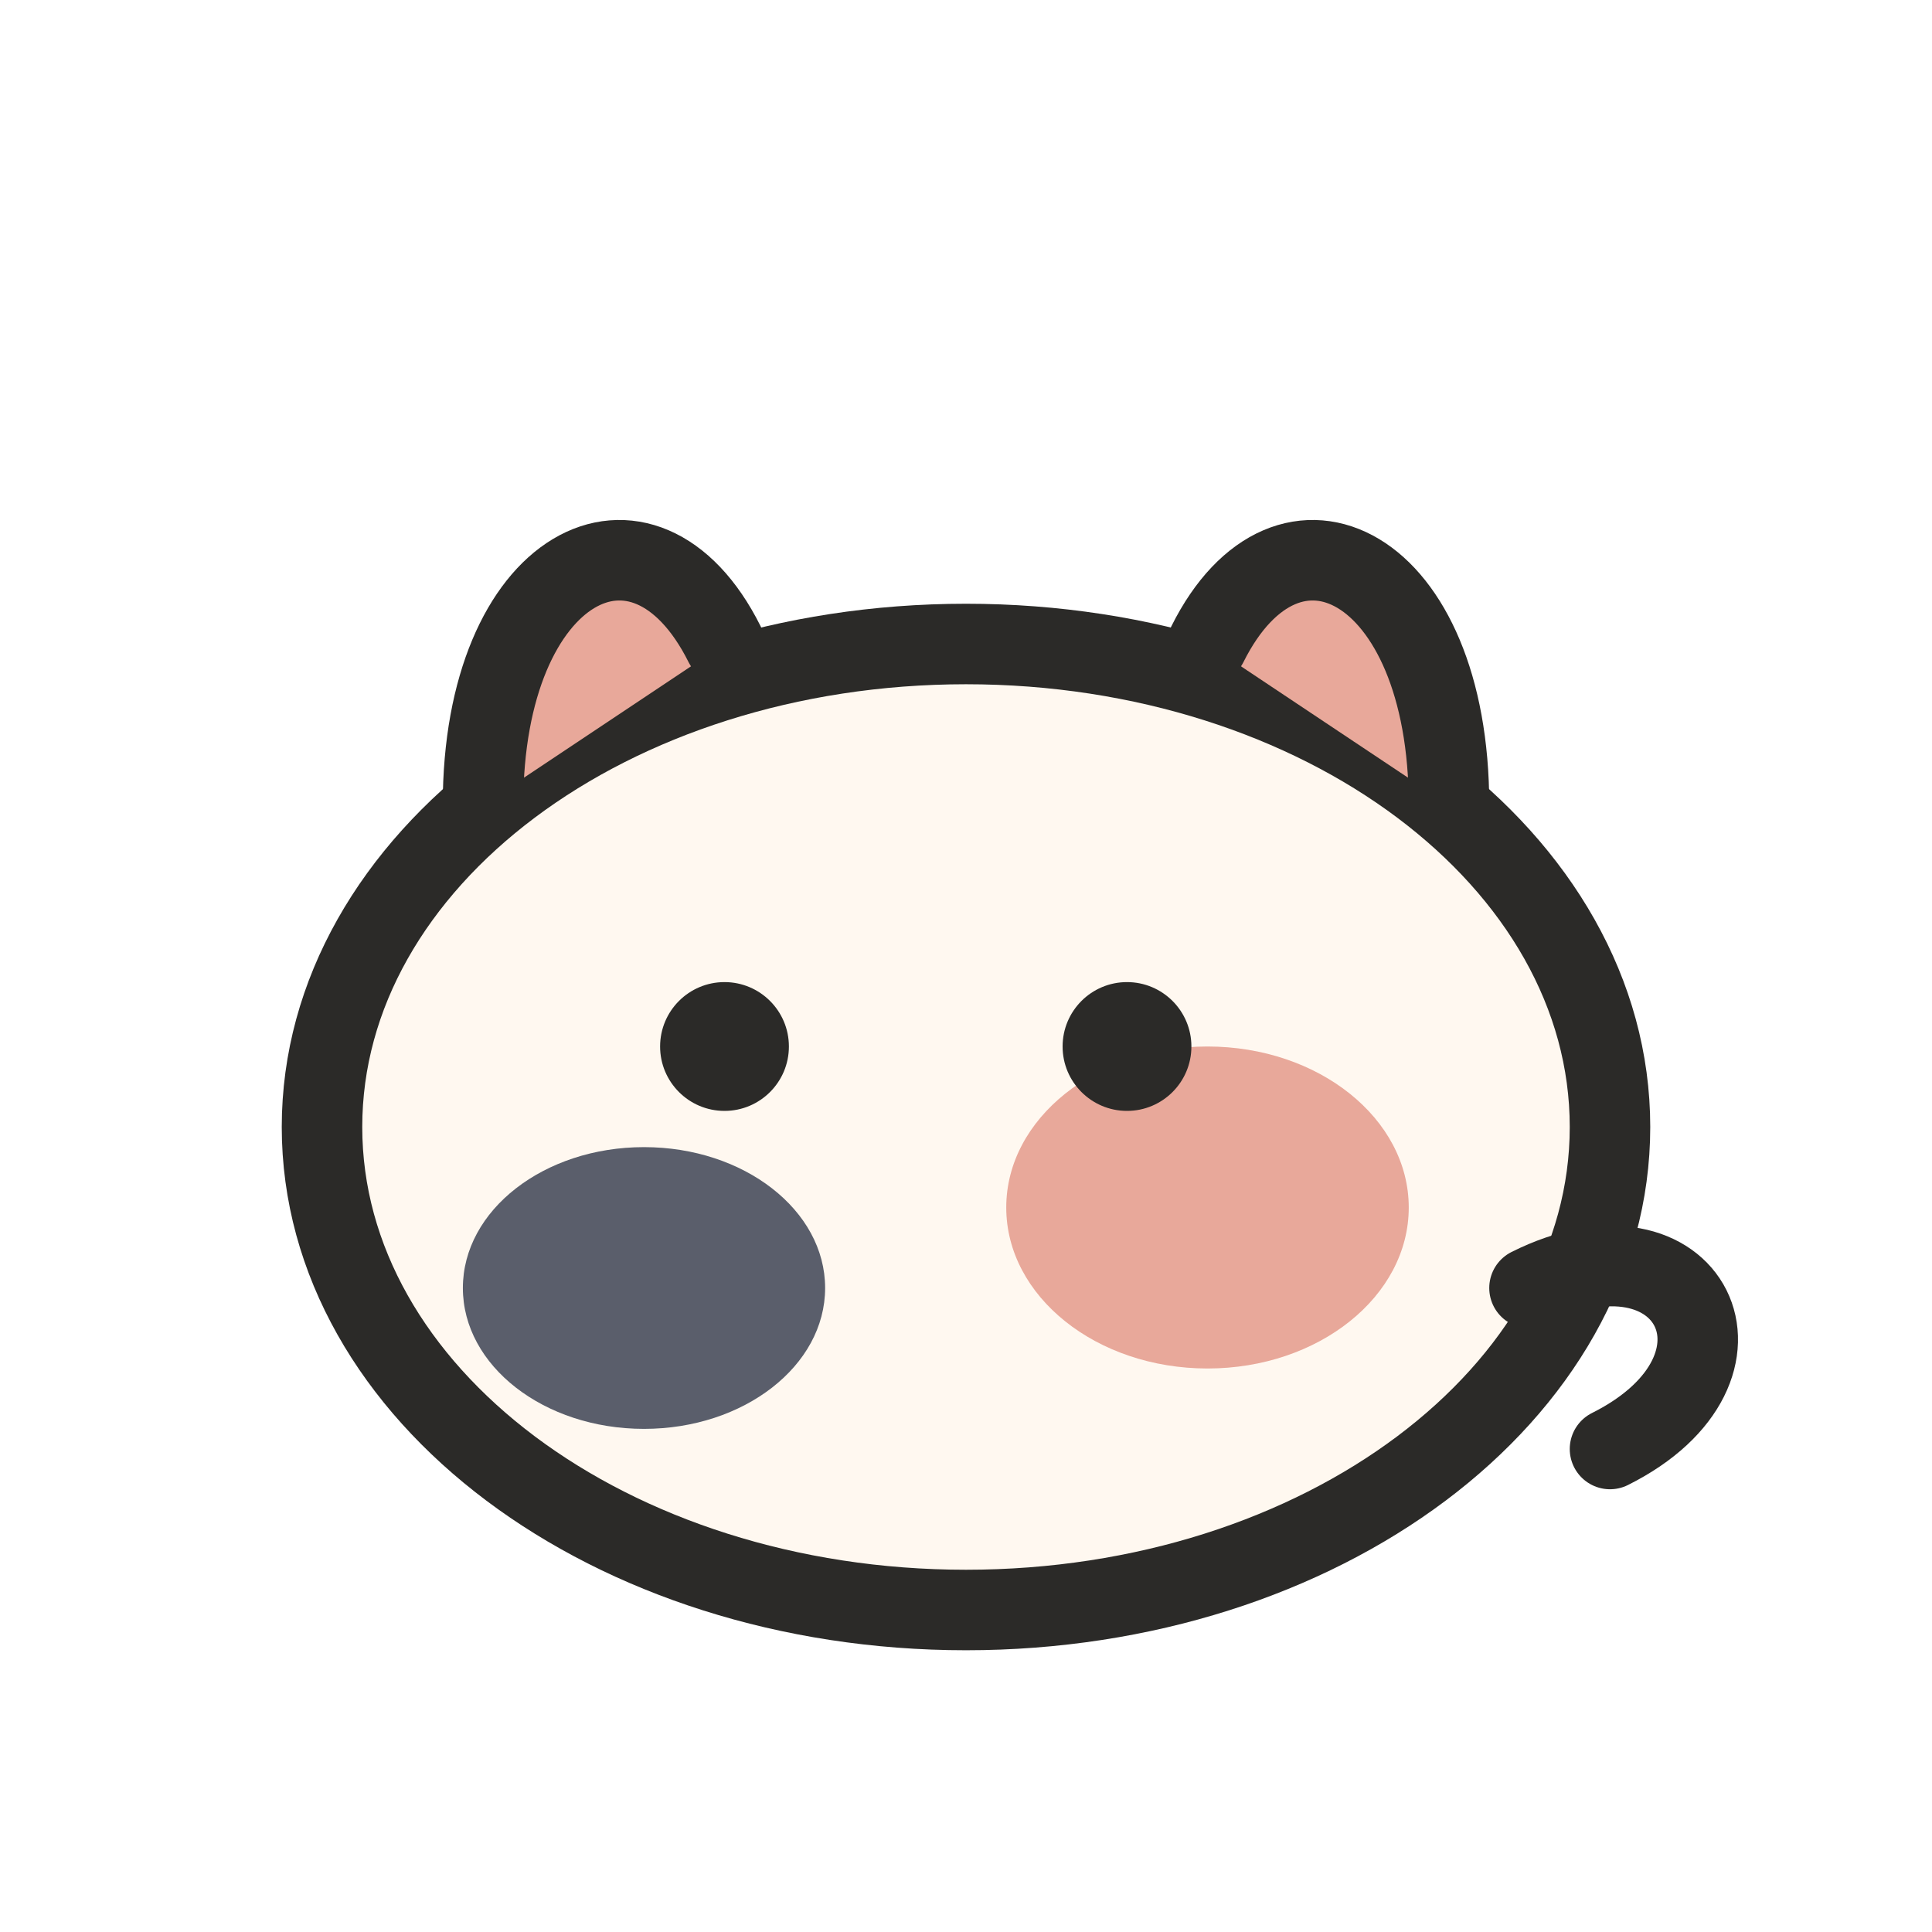
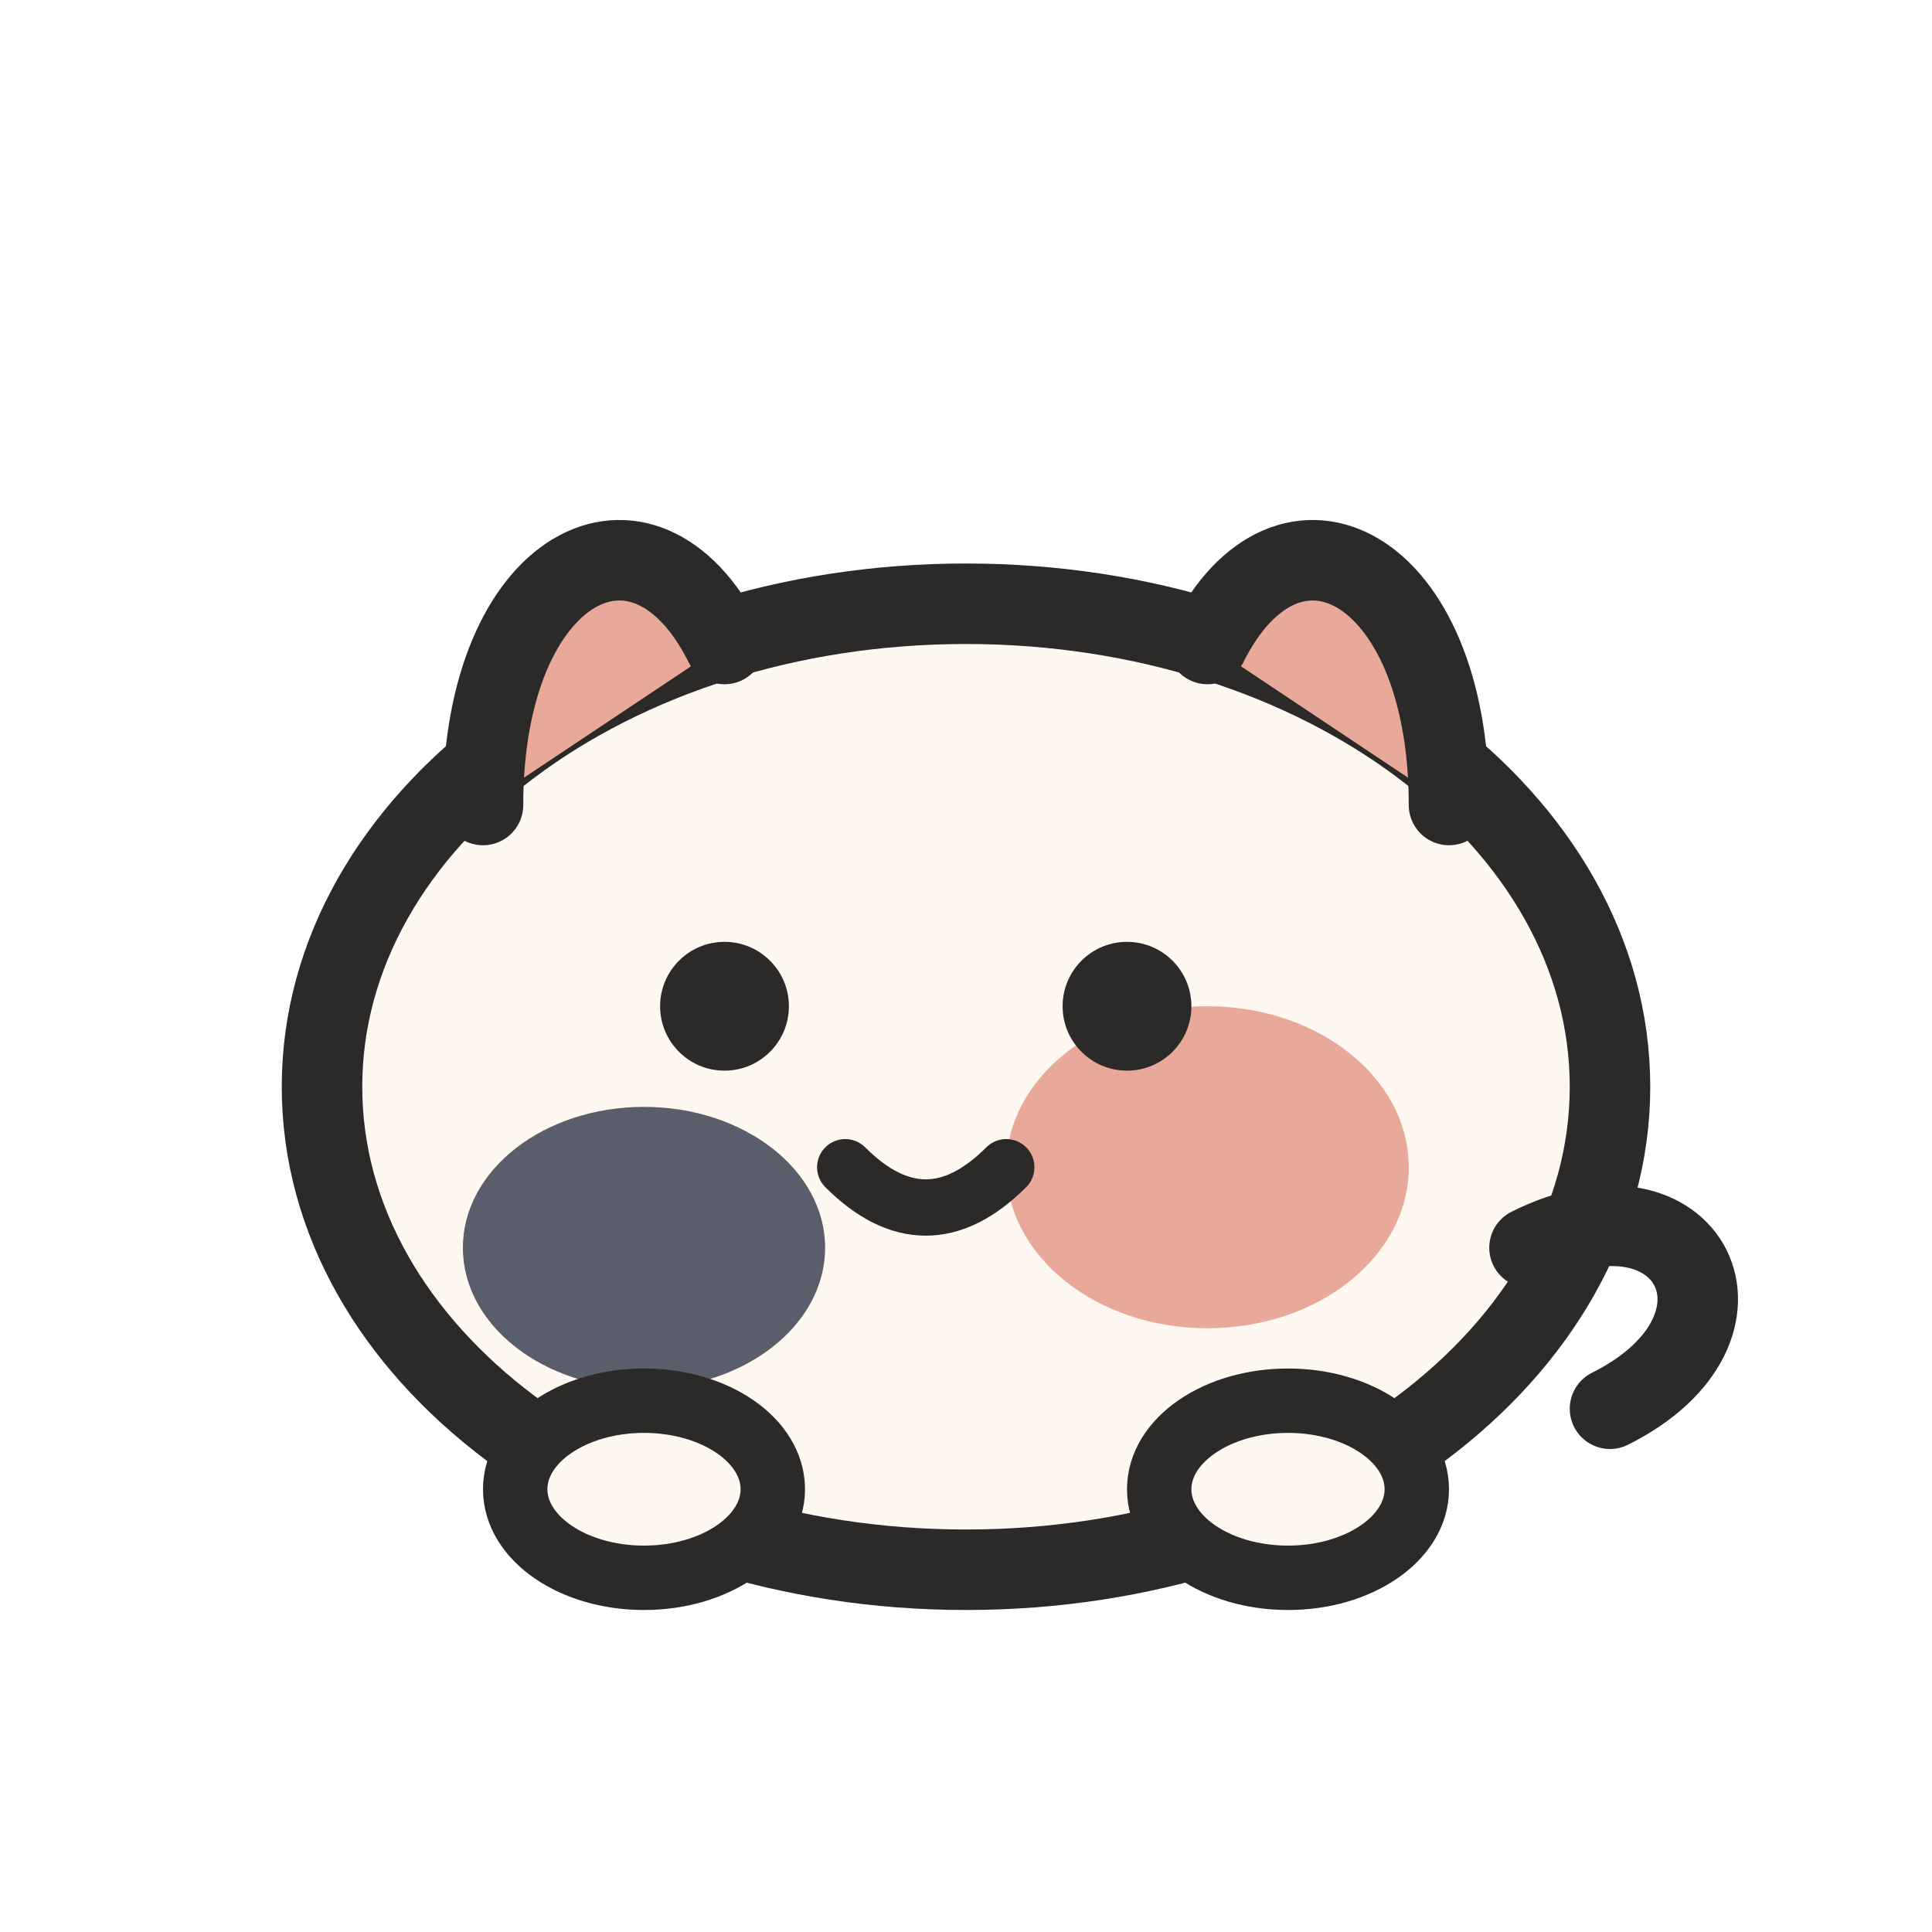
<svg xmlns="http://www.w3.org/2000/svg" width="48" height="48" viewBox="0 0 48 48" fill="none">
-   <ellipse cx="24" cy="28" rx="16" ry="12" fill="#FFF8F0" stroke="#2B2A28" stroke-width="2" stroke-linejoin="round" />
-   <path d="M12 20 C12 14 16 12 18 16" fill="#E8A89A" stroke="#2B2A28" stroke-width="2" stroke-linecap="round" stroke-linejoin="round" />
-   <path d="M36 20 C36 14 32 12 30 16" fill="#E8A89A" stroke="#2B2A28" stroke-width="2" stroke-linecap="round" stroke-linejoin="round" />
-   <ellipse cx="30" cy="30" rx="5" ry="4" fill="#E8A89A" />
-   <ellipse cx="16" cy="32" rx="4.5" ry="3.5" fill="#5A5E6B" />
-   <circle cx="18" cy="26" r="1.6" fill="#2B2A28" />
-   <circle cx="28" cy="26" r="1.6" fill="#2B2A28" />
-   <path d="M38 32 C42 30 44 34 40 36" fill="none" stroke="#2B2A28" stroke-width="2" stroke-linecap="round" />
+   <ellipse id="body" cx="24" cy="27" rx="16" ry="12" fill="#FFF8F0" stroke="#2B2A28" stroke-width="2" stroke-linejoin="round" />
+   <path id="ear-l" d="M12 20 C12 14 16 12 18 16" fill="#E8A89A" stroke="#2B2A28" stroke-width="2" stroke-linecap="round" stroke-linejoin="round" />
+   <path id="ear-r" d="M36 20 C36 14 32 12 30 16" fill="#E8A89A" stroke="#2B2A28" stroke-width="2" stroke-linecap="round" stroke-linejoin="round" />
+   <ellipse id="blob-clay" cx="30" cy="29" rx="5" ry="4" fill="#E8A89A" />
+   <ellipse id="blob-slate" cx="16" cy="31" rx="4.5" ry="3.5" fill="#5A5E6B" />
+   <ellipse id="leg-l" cx="16" cy="37" rx="3.2" ry="2.2" fill="#FFF8F0" stroke="#2B2A28" stroke-width="1.6" />
+   <ellipse id="leg-r" cx="32" cy="37" rx="3.2" ry="2.2" fill="#FFF8F0" stroke="#2B2A28" stroke-width="1.6" />
+   <circle id="eye-l" cx="18" cy="25" r="1.6" fill="#2B2A28" />
+   <circle id="eye-r" cx="28" cy="25" r="1.6" fill="#2B2A28" />
+   <path id="mouth" d="M21 29 Q23 31 25 29" fill="none" stroke="#2B2A28" stroke-width="1.4" stroke-linecap="round" />
+   <path id="tail" d="M38 31 C42 29 44 33 40 35" fill="none" stroke="#2B2A28" stroke-width="2" stroke-linecap="round" />
</svg>
